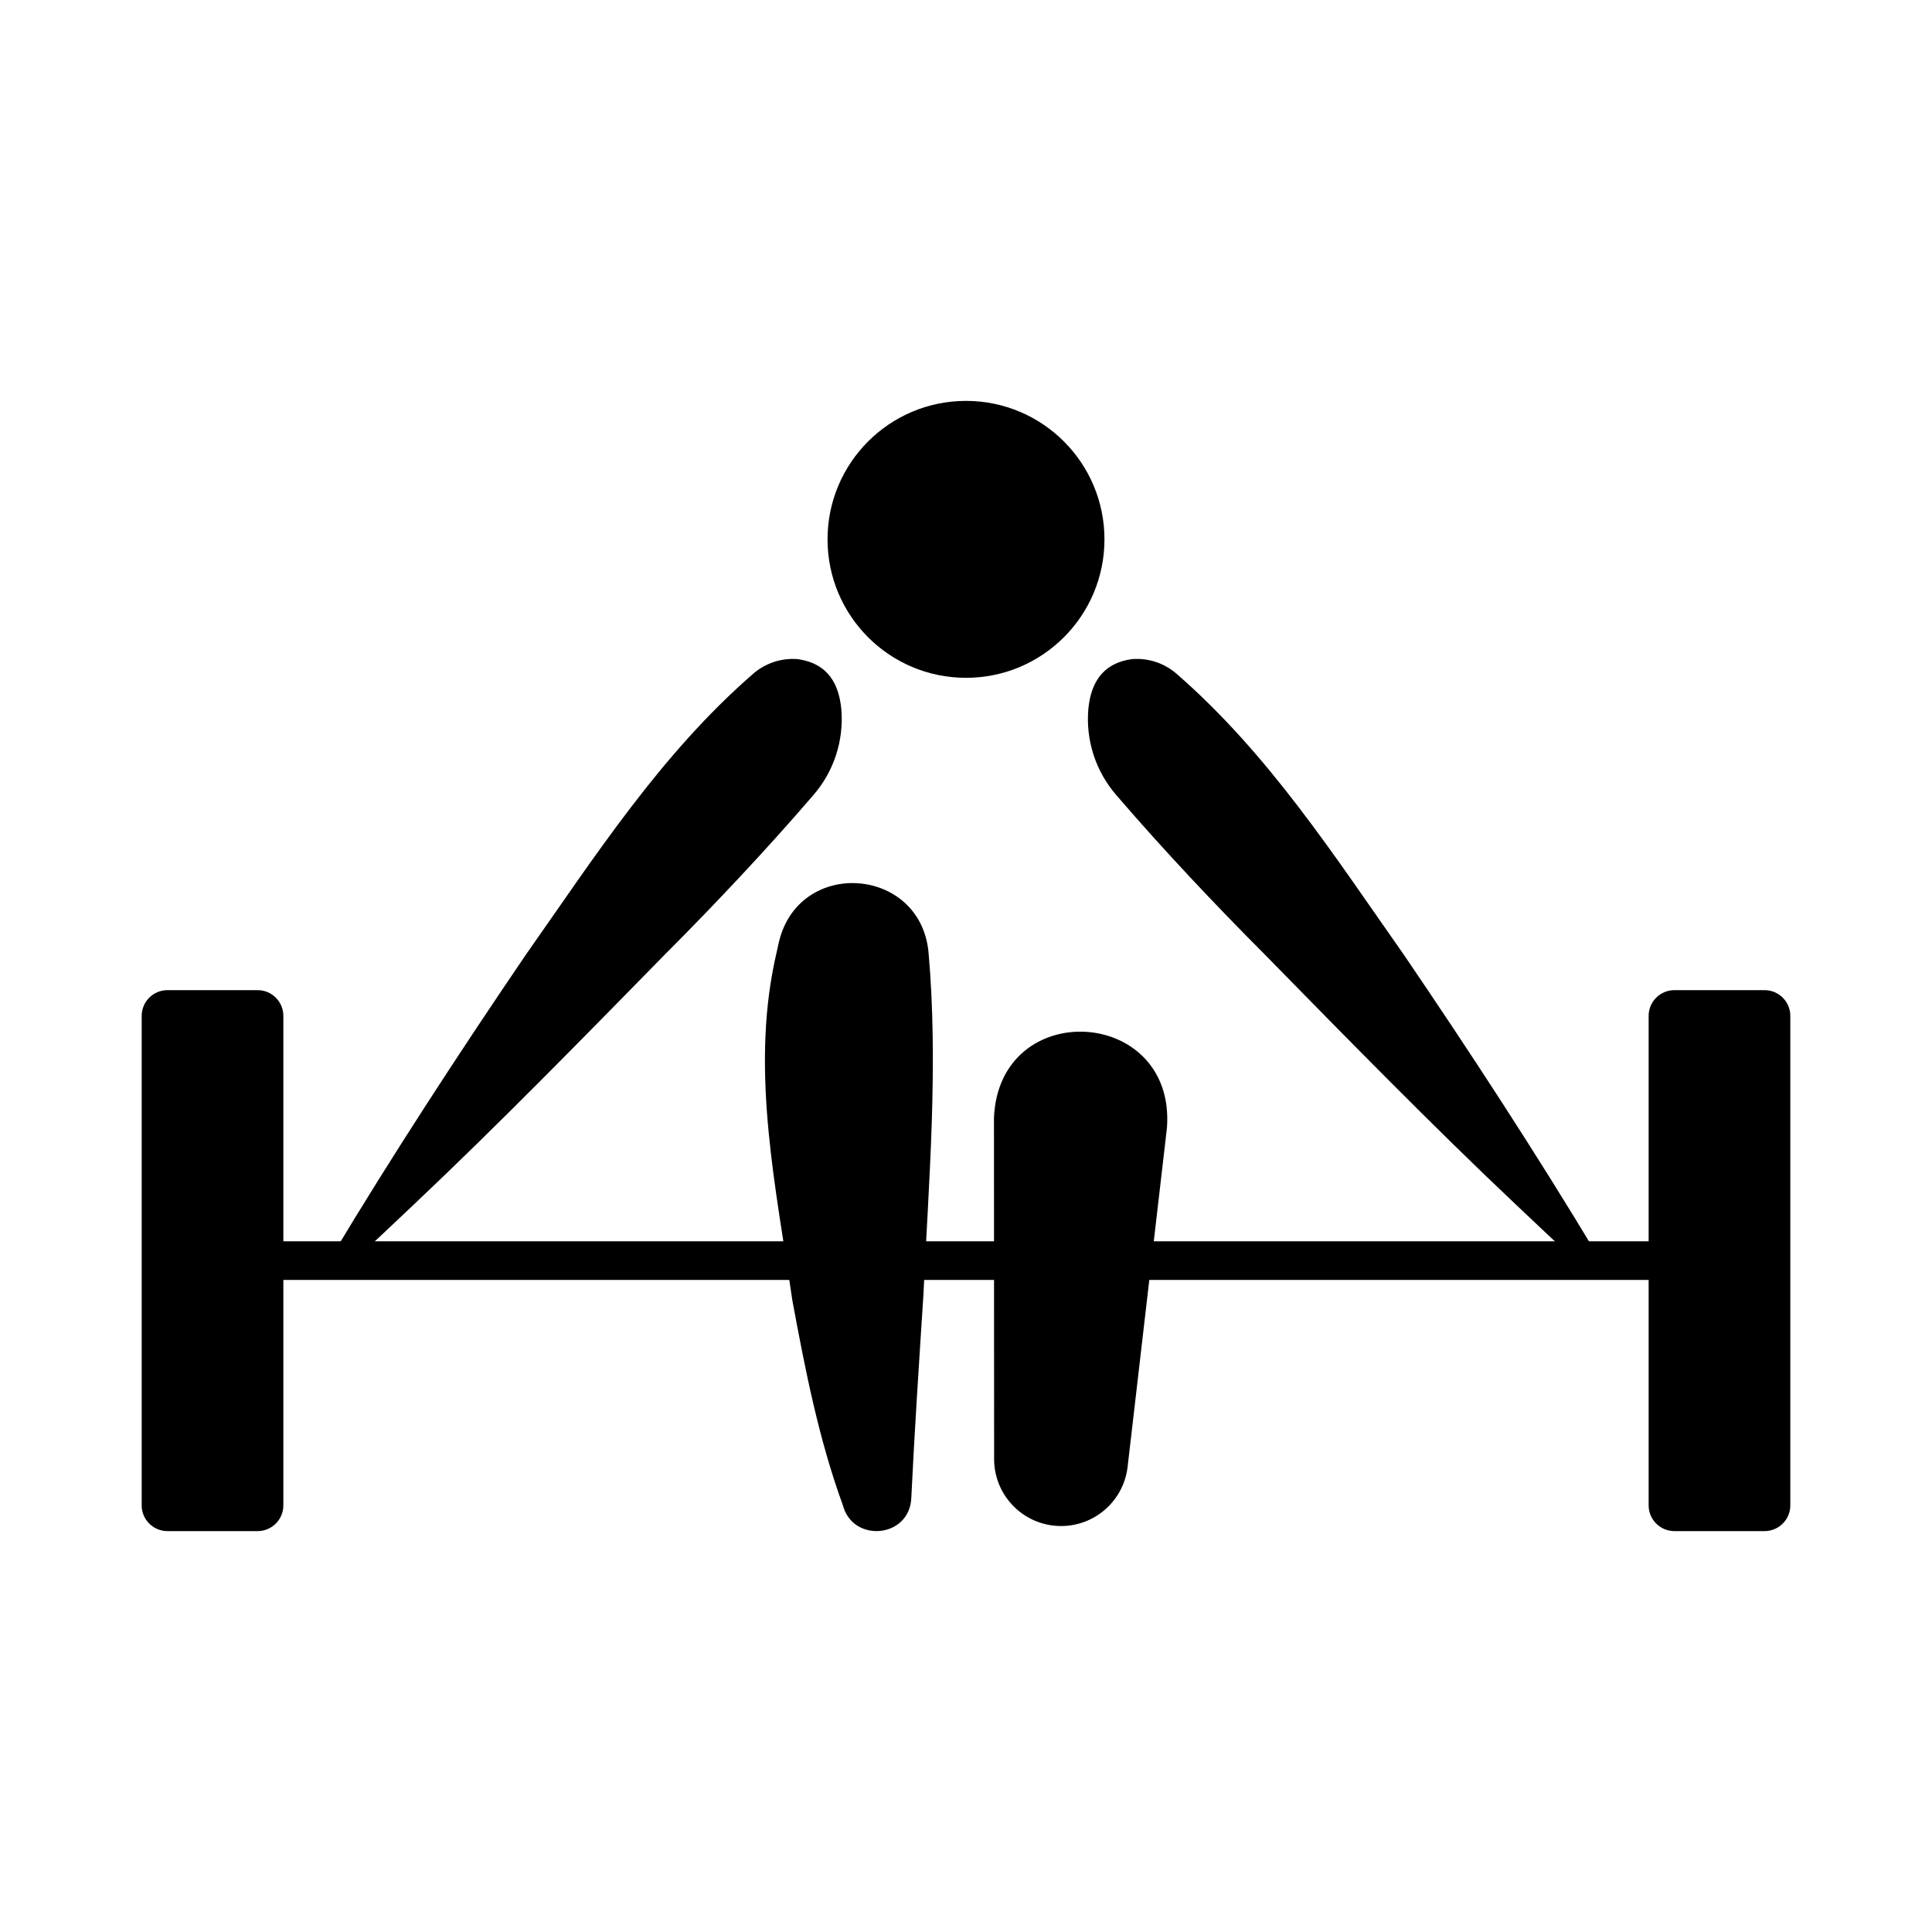
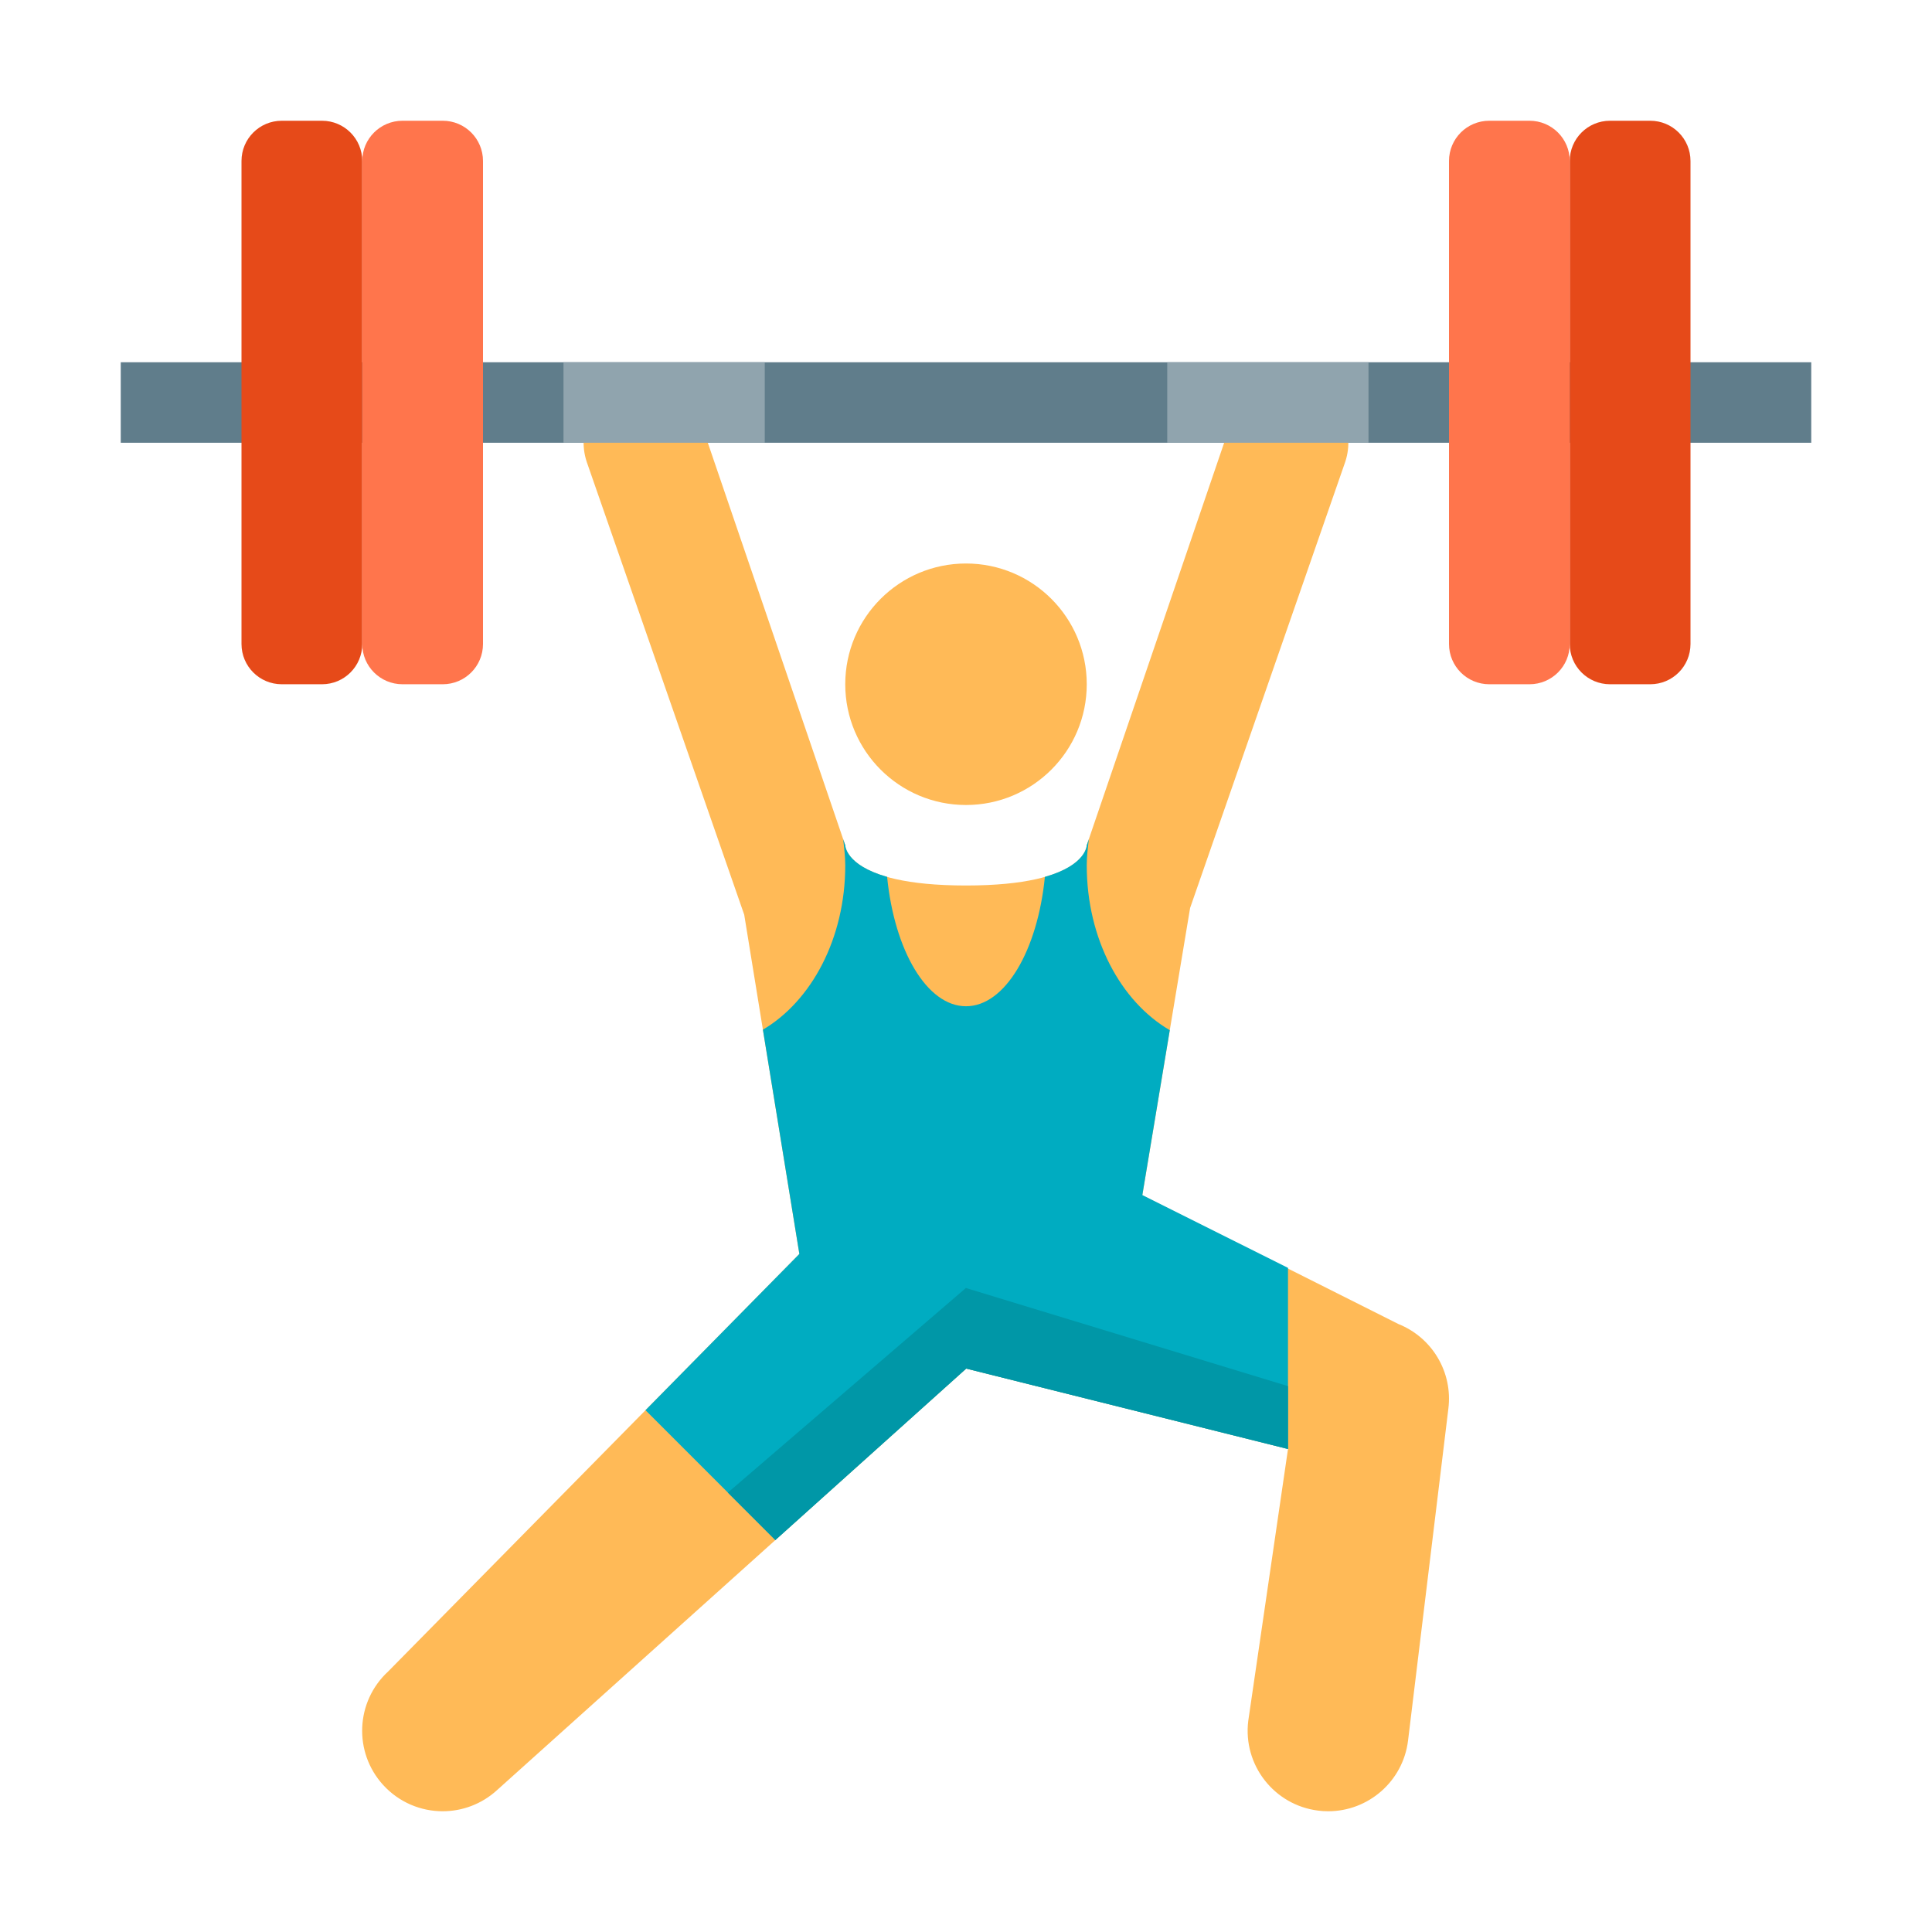
- <svg xmlns="http://www.w3.org/2000/svg" id="e14f108e-31ad-4f14-971a-c0f6d583e9b4" data-name="Ebene 1" width="300" height="300" viewBox="0 0 300 300">
-   <defs>
-     <style>
-       .a64bfa56-9ec7-489d-9124-845817d8465e {
-         stroke: #000;
-         stroke-miterlimit: 10;
-         stroke-width: 6px;
-       }
-     </style>
-   </defs>
+ <svg xmlns="http://www.w3.org/2000/svg" version="1.1" x="0px" y="0px" viewBox="0 0 48 48" style="enable-background:new 0 0 48 48;" xml:space="preserve">
+   <rect x="3" y="9" style="fill:#607D8B;" width="42" height="2" />
  <g>
-     <rect x="22" y="153.749" width="22" height="84" rx="4" />
-     <rect x="256" y="153.749" width="22" height="84" rx="4" />
-     <line class="a64bfa56-9ec7-489d-9124-845817d8465e" x1="33" y1="195.749" x2="267" y2="195.749" />
-     <circle cx="150" cy="83.751" r="21.5" />
-     <path d="M182.715,104.641c14.367,12.514,24.482,28.265,35.3,43.649,10.227,15.028,20.634,30.978,29.984,46.555a1.481,1.481,0,0,1-2.249,1.85c-3.495-3.114-6.851-6.339-10.241-9.534-13.189-12.445-26.488-26.066-39.184-39.017-7.627-7.639-15.724-16.234-22.917-24.6A18.017,18.017,0,0,1,169,110.062c.378-3.712,1.945-7.041,6.772-7.716A9.392,9.392,0,0,1,182.715,104.641Z" />
-     <path d="M116.926,104.641c-14.367,12.514-24.482,28.265-35.3,43.649C71.4,163.318,60.989,179.268,51.639,194.845a1.48,1.48,0,0,0,2.248,1.85c3.5-3.114,6.852-6.339,10.242-9.534,13.189-12.445,26.488-26.066,39.184-39.017,7.627-7.639,15.724-16.234,22.917-24.6a18.017,18.017,0,0,0,4.406-13.479c-.377-3.712-1.945-7.041-6.771-7.716A9.392,9.392,0,0,0,116.926,104.641Z" />
-     <g>
-       <path d="M130.874,233.717c-3.757-10.3-5.86-21.116-7.846-31.835-2.493-17.316-6.425-35.132-2.75-52.58l.67-3.024c3.114-13.1,21.9-11.737,23.225,1.514,1.577,17.621.032,35.714-.79,53.341-.65,10.119-1.405,21.55-1.879,31.525C141.194,238.834,132.419,239.633,130.874,233.717Z" />
-       <path d="M154.366,226.624l-.023-53.056c.785-18.835,28.239-17.274,26.862,1.547l-6.115,52.7a10.4,10.4,0,0,1-20.724-1.194Z" />
-     </g>
+     <path style="fill:#FFBA57;" d="M34.743,32.895l-6.363-3.196l1.188-7.141l3.854-11.083c0.262-0.787-0.162-1.635-0.948-1.897   c-0.784-0.266-1.636,0.162-1.898,0.947L27,21c0,0,0,1-3,1s-3-1-3-1l-3.577-10.475c-0.261-0.785-1.111-1.213-1.898-0.947   c-0.786,0.262-1.21,1.109-0.948,1.897l3.913,11.251l1.37,8.429L9.646,41.525c-0.814,0.748-0.869,2.012-0.123,2.826   C9.917,44.781,10.456,45,10.998,45c0.482,0,0.967-0.174,1.351-0.525l11.653-10.47c0.005,0,0.009,0,0.014,0L32,36l-0.987,6.752   c-0.137,1.096,0.641,2.096,1.736,2.232C32.833,44.996,32.917,45,33,45c0.993,0,1.856-0.74,1.982-1.752L35.984,35   C36.098,34.098,35.587,33.233,34.743,32.895z" />
+     <circle style="fill:#FFBA57;" cx="24" cy="17" r="3" />
  </g>
+   <g>
+     <path style="fill:#E64A19;" d="M42,16c0,0.553-0.447,1-1,1h-1c-0.553,0-1-0.447-1-1V4c0-0.553,0.447-1,1-1h1c0.553,0,1,0.447,1,1   V16z" />
+     <path style="fill:#E64A19;" d="M6,16c0,0.553,0.447,1,1,1h1c0.553,0,1-0.447,1-1V4c0-0.553-0.447-1-1-1H7C6.447,3,6,3.447,6,4V16z" />
+   </g>
+   <g>
+     <path style="fill:#FF754C;" d="M39,16c0,0.553-0.447,1-1,1h-1c-0.553,0-1-0.447-1-1V4c0-0.553,0.447-1,1-1h1c0.553,0,1,0.447,1,1   V16z" />
+     <path style="fill:#FF754C;" d="M9,16c0,0.553,0.447,1,1,1h1c0.553,0,1-0.447,1-1V4c0-0.553-0.447-1-1-1h-1C9.447,3,9,3.447,9,4V16z   " />
+   </g>
+   <g>
+     <rect x="29" y="9" style="fill:#90A4AE;" width="5" height="2" />
+     <rect x="14" y="9" style="fill:#90A4AE;" width="5" height="2" />
+   </g>
+   <path style="fill:#00ACC1;" d="M32,36v-4.5l-3.619-1.809l0.682-4.097C27.849,24.888,27,23.325,27,21.5  c0-0.222,0.027-0.435,0.051-0.649L27,21c0,0-0.004,0.491-1.04,0.785C25.778,23.618,24.97,25,24,25s-1.778-1.382-1.96-3.215  C21.004,21.491,21,21,21,21l-0.051-0.149C20.973,21.065,21,21.278,21,21.5c0,1.816-0.841,3.371-2.046,4.082l0.906,5.572  l-3.823,3.882l3.226,3.226l4.739-4.258c0.005,0,0.009,0,0.014,0L32,36z" />
+   <polygon style="fill:#0097A7;" points="23.997,32 18.083,37.083 19.262,38.262 24.005,34.002 32,36 32,34.438 " />
</svg>
